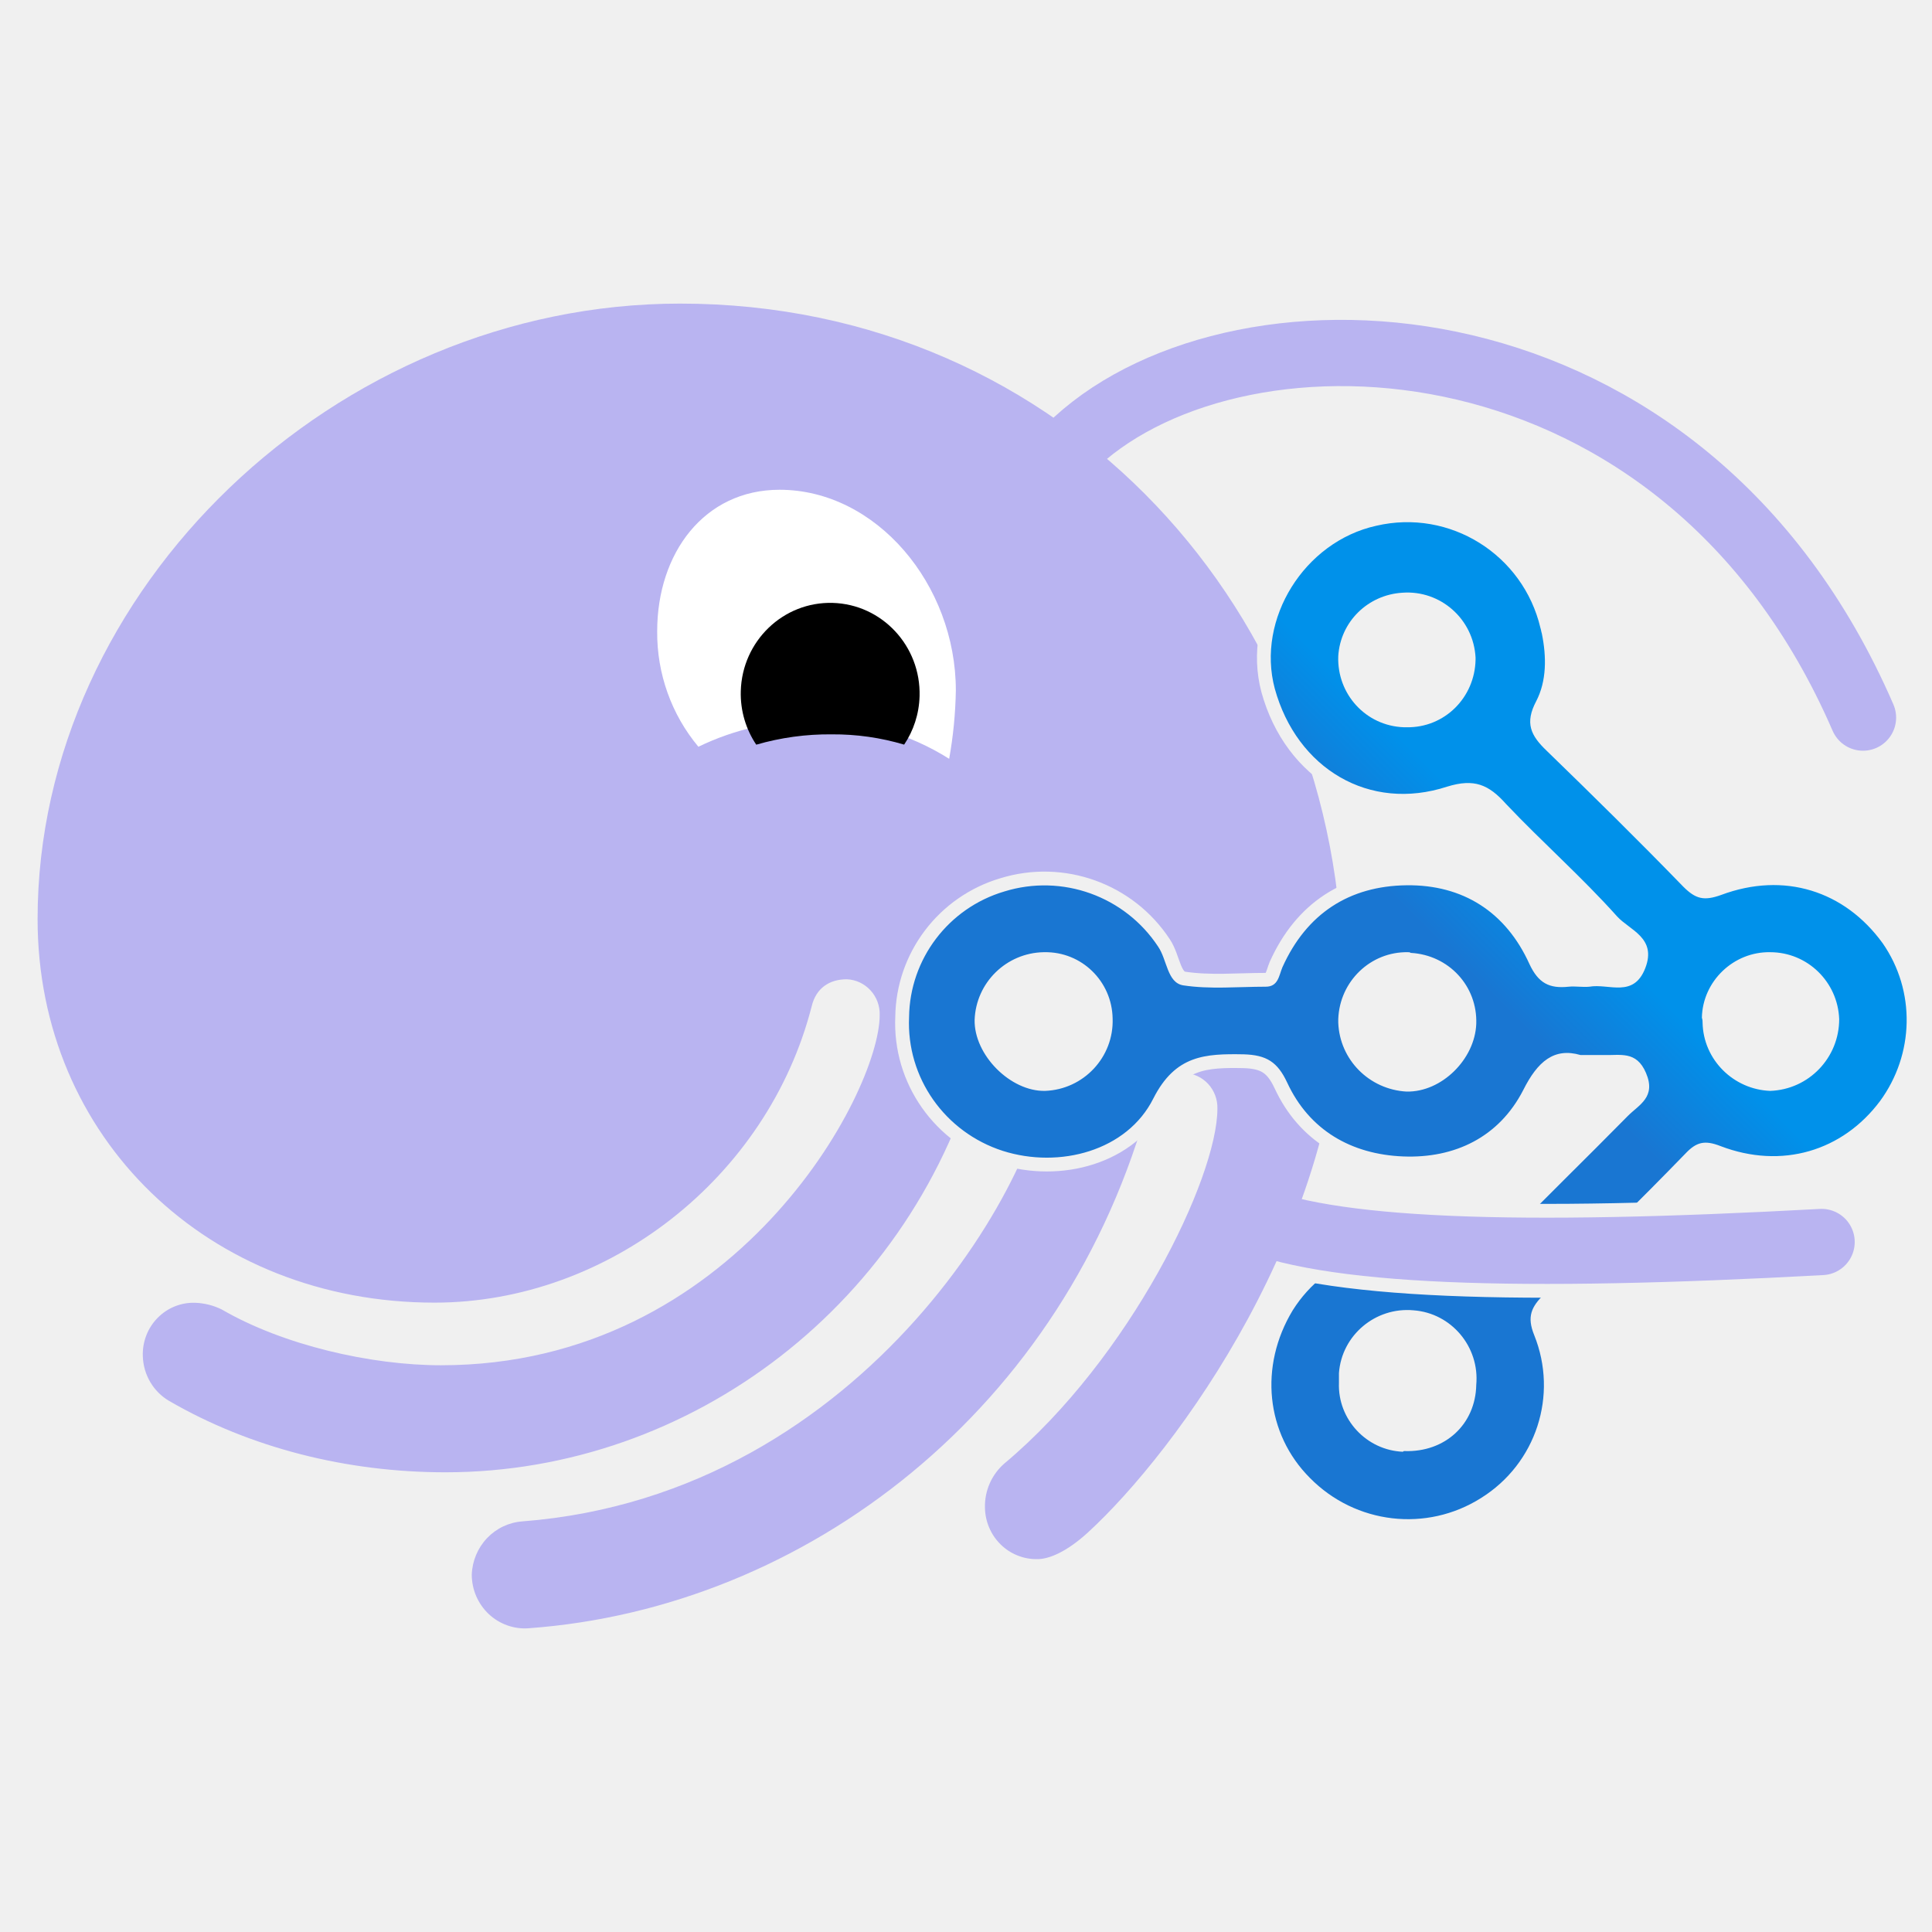
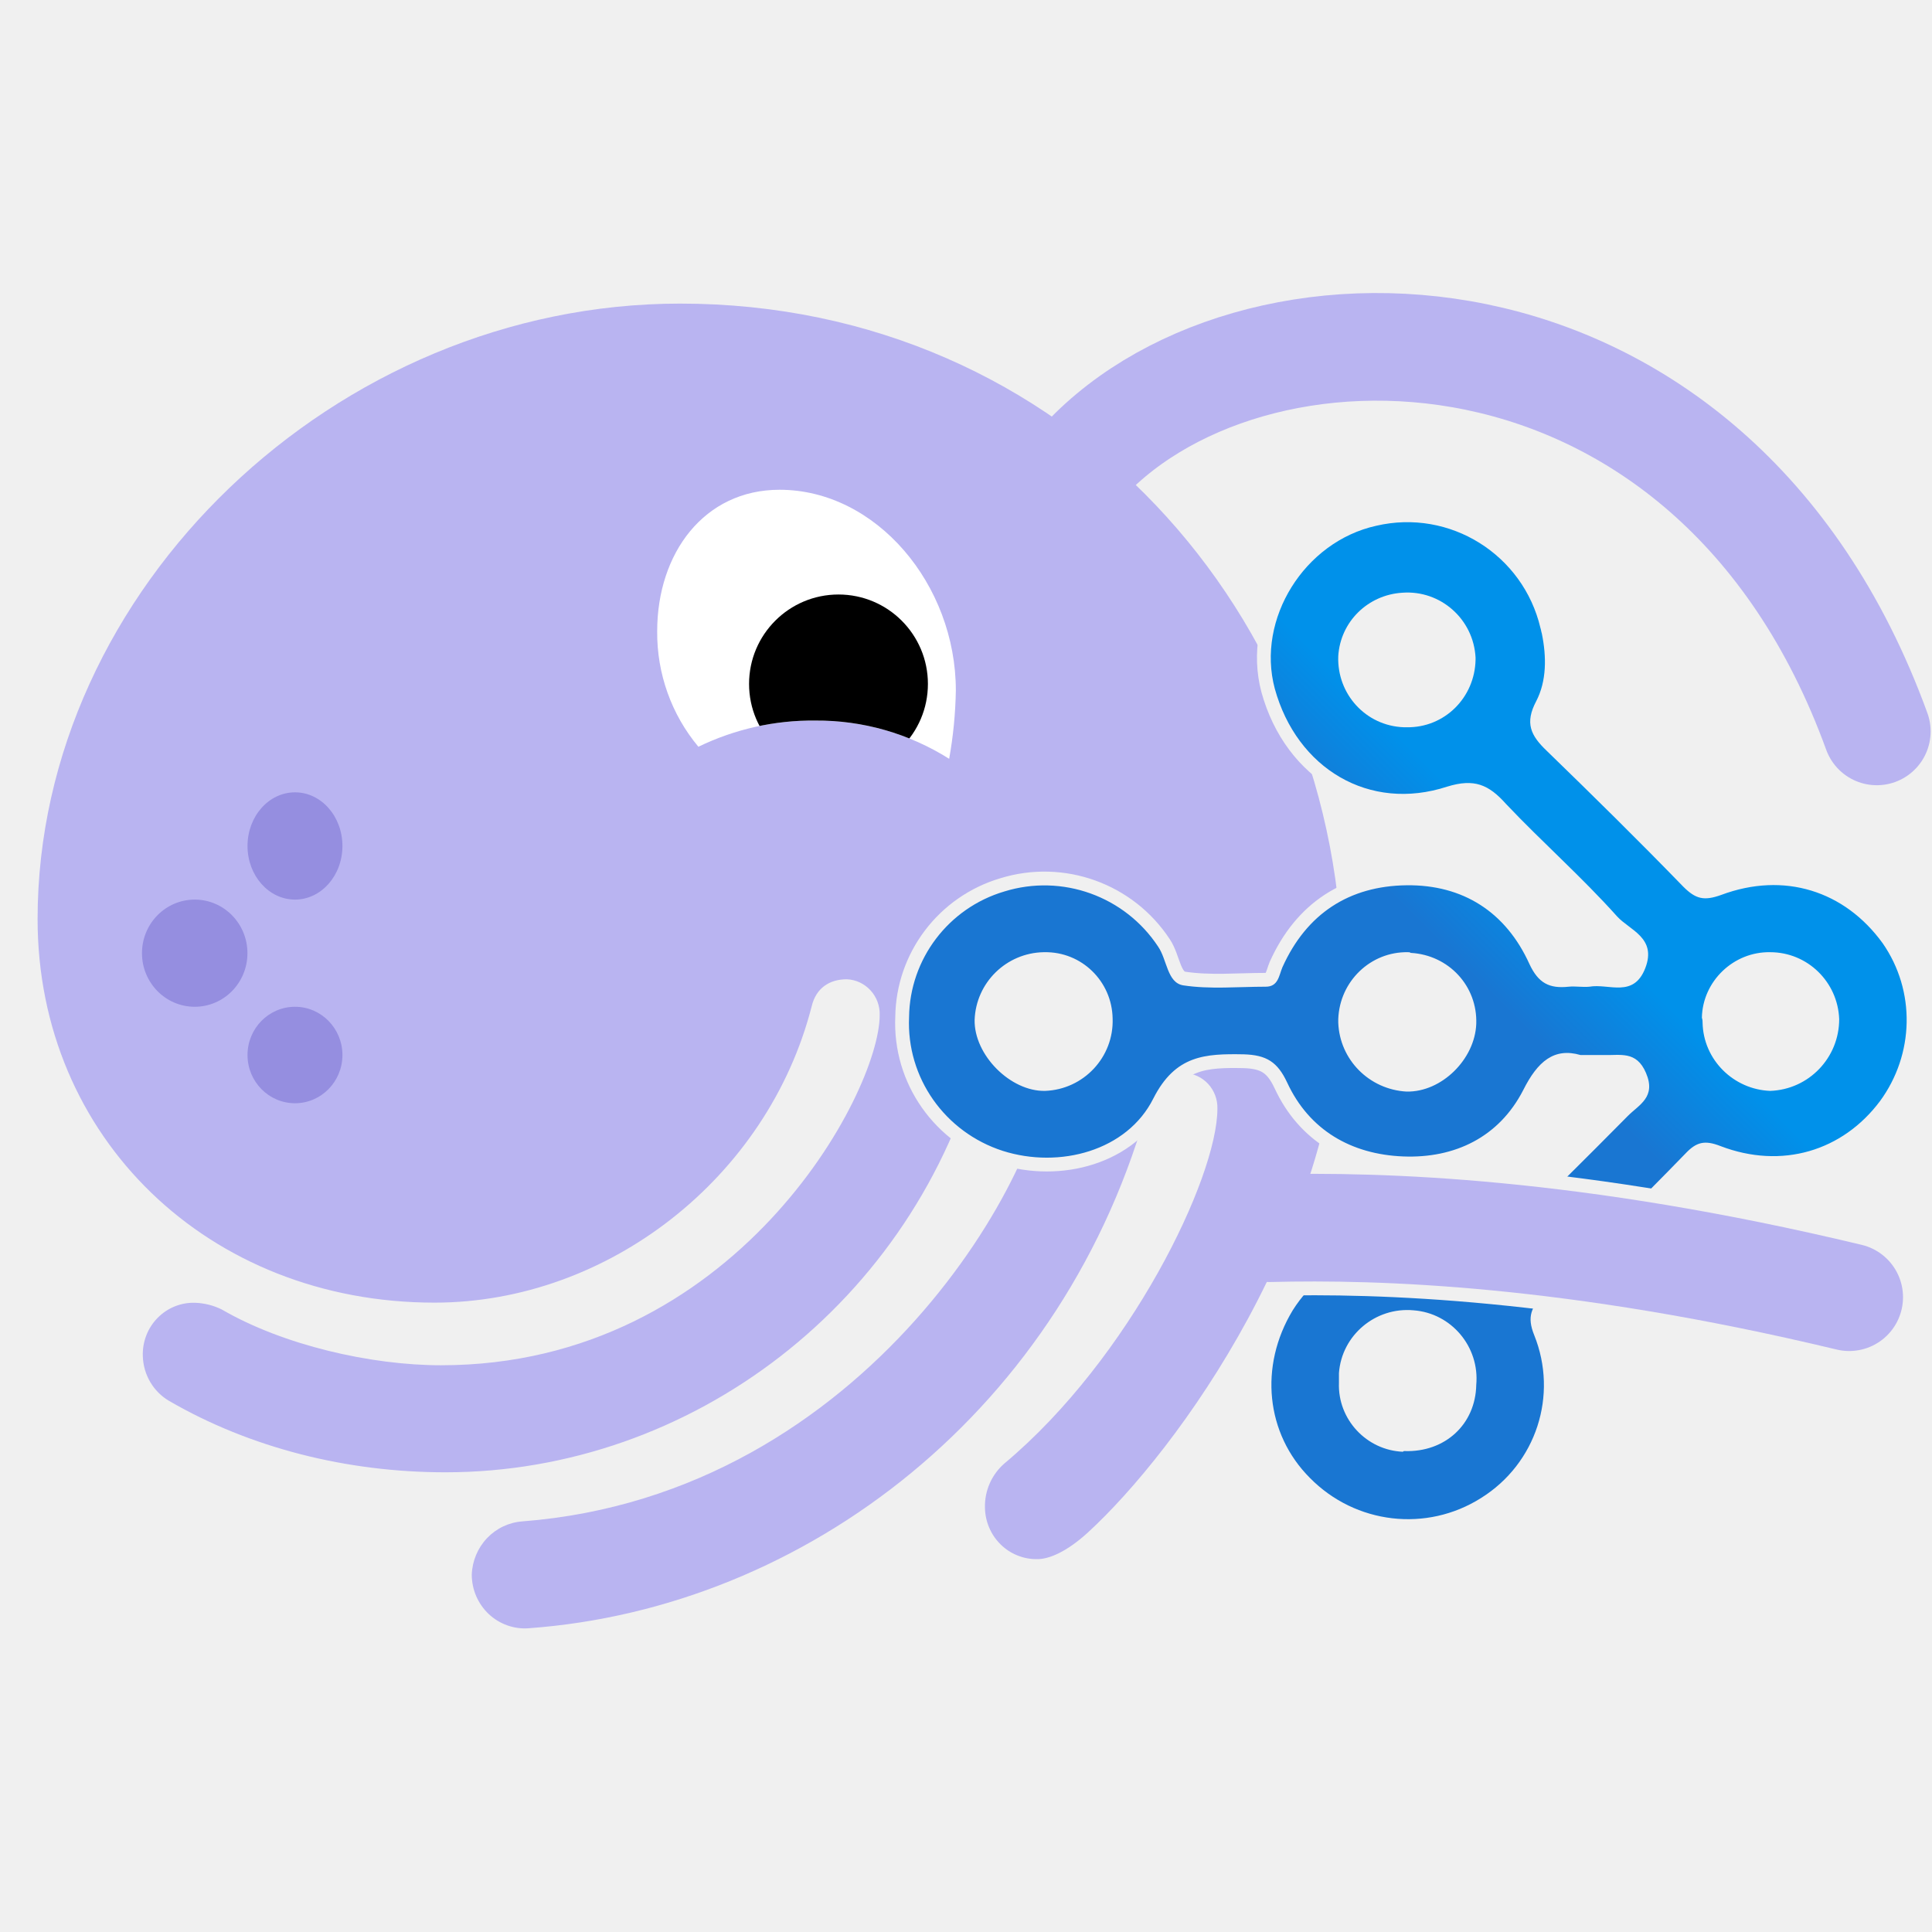
<svg xmlns="http://www.w3.org/2000/svg" viewBox="-1 -11 70 70" width="512" height="512">
  <defs>
    <path id="ray" transform="translate(50 26) rotate(0) scale(0.25) translate(-72.25 -72.3)" d="M97.3,77.2c-3.8-1.1-6.2,0.9-8.3,5.1c-3.5,6.8-9.9,9.9-17.4,9.6S58,88.1,54.8,81.2c-1.4-3-3-4-6.3-4.1 c-5.6-0.1-9.9,0.1-13.1,6.4c-3.8,7.6-13.6,10.2-21.8,7.6C5.2,88.4-0.4,80.5,0,71.7c0.1-8.4,5.7-15.8,13.8-18.2 c8.4-2.6,17.5,0.7,22.3,8c1.3,1.9,1.3,5.2,3.6,5.6c3.9,0.6,8,0.2,12,0.2c1.8,0,1.9-1.6,2.4-2.8c3.5-7.8,9.7-11.8,18-11.9 c8.2-0.1,14.4,3.9,17.8,11.4c1.3,2.8,2.9,3.6,5.7,3.3c1-0.1,2,0.1,3,0c2.8-0.5,6.4,1.7,8.1-2.7s-2.3-5.5-4.1-7.5 c-5.1-5.7-10.9-10.8-16.1-16.3C84,38,81.9,37.1,78,38.3C66.7,42,56.2,35.7,53,24.1C50.3,14,57.3,2.8,67.7,0.5 C78.4-2,89,4.7,91.5,15.3c0.1,0.3,0.1,0.5,0.2,0.8c0.7,3.4,0.7,6.9-0.8,9.8c-1.7,3.2-0.8,5,1.5,7.2c6.7,6.5,13.3,13,19.8,19.7 c1.8,1.8,3,2.1,5.5,1.2c9.1-3.4,17.9-0.6,23.4,7c4.8,6.9,4.6,16.1-0.4,22.9c-5.4,7.2-14.2,9.9-23.1,6.5c-2.3-0.9-3.5-0.6-5.1,1.1 c-6.7,6.9-13.6,13.7-20.5,20.4c-1.8,1.8-2.5,3.2-1.4,5.9c3.5,8.7,0.3,18.6-7.7,23.6c-7.9,5-18.2,3.8-24.8-2.9 c-6.4-6.4-7.4-16.2-2.5-24.3c4.9-7.8,14.5-11,23.1-7.8c3,1.1,4.7,0.5,6.9-1.7C91.7,98.4,98,92.3,104.2,86c1.6-1.6,4.1-2.7,2.6-6.2 c-1.4-3.3-3.8-2.5-6.2-2.6C99.8,77.2,98.9,77.2,97.3,77.2z M72.1,29.7c5.5,0.1,9.9-4.3,10-9.8c0-0.1,0-0.2,0-0.3 C81.8,14,77,9.8,71.5,10.2c-5,0.3-9,4.2-9.3,9.2c-0.2,5.5,4,10.1,9.5,10.3C71.8,29.7,72,29.7,72.1,29.7z M72.3,62.3 c-5.4-0.1-9.9,4.2-10.1,9.7c0,0.2,0,0.3,0,0.5c0.2,5.4,4.5,9.7,9.9,10c5.1,0.1,9.9-4.7,10.1-9.8c0.2-5.5-4-10-9.5-10.3 C72.6,62.3,72.4,62.3,72.3,62.3z M115,72.5c0.1,5.4,4.5,9.7,9.8,9.9c5.6-0.2,10-4.8,10-10.4c-0.2-5.4-4.6-9.7-10-9.7 c-5.3-0.1-9.8,4.2-9.9,9.5C115,72.1,115,72.3,115,72.5z M19.5,62.3c-5.4,0.1-9.8,4.4-10,9.8c-0.1,5.1,5.2,10.4,10.2,10.3 c5.6-0.2,10-4.9,9.8-10.5c-0.1-5.4-4.5-9.7-9.9-9.6C19.6,62.3,19.5,62.3,19.5,62.3z M71.8,134.6c5.9,0.2,10.3-3.9,10.4-9.6 c0.5-5.5-3.6-10.4-9.1-10.8c-5.5-0.5-10.4,3.6-10.8,9.1c0,0.5,0,0.9,0,1.4c-0.2,5.3,4,9.8,9.3,10 C71.6,134.6,71.7,134.6,71.8,134.6z" />
    <g id="ray-holes" transform="translate(50 26) rotate(0) scale(0.25) translate(-72.25 -72.3)">
      <circle cx="19.5" cy="72.3" r="12" />
      <circle cx="72.3" cy="72.3" r="12" />
      <circle cx="125" cy="72.3" r="12" />
      <circle cx="72.1" cy="19.9" r="12" />
      <circle cx="71.8" cy="124.4" r="12" />
    </g>
-     <path id="front-arm" d="M44 33 C47 34.4 54 34.6 65 34" fill="none" stroke-linecap="round" />
+     <path id="front-arm" d="M45 33.5 C49 33.4 56 33.6 66 36" fill="none" stroke-linecap="round" />
    <linearGradient id="ray-gradient" gradientUnits="userSpaceOnUse" x1="31.966" y1="112.54" x2="112.454" y2="32.051" gradientTransform="translate(50 26) rotate(0) scale(0.25) translate(-72.25 -72.3)">
      <stop offset="0.3" stop-color="#1976D2" />
      <stop offset="0.9" stop-color="#0091EA" />
    </linearGradient>
    <mask id="around-ray" maskUnits="userSpaceOnUse" x="-1" y="-11" width="70" height="70">
      <rect x="-1" y="-11" width="70" height="70" fill="white" />
      <use href="#ray" fill="black" stroke="black" stroke-width="4.0" stroke-linejoin="round" />
      <use href="#ray-holes" fill="black" />
    </mask>
    <mask id="around-arm" maskUnits="userSpaceOnUse" x="-1" y="-11" width="70" height="70">
      <rect x="-1" y="-11" width="70" height="70" fill="white" />
-       <use href="#front-arm" stroke="black" stroke-width="3.4" />
+       <use href="#front-arm" stroke="black" stroke-width="4.9" />
    </mask>
+     <clipPath id="eye">
+       <path d="M28.539 15.107C30.252 15.094 31.934 15.575 33.39 16.493C33.537 15.676 33.618 14.848 33.632 14.018C33.632 10.182 30.752 6.745 27.244 6.745C24.516 6.745 22.811 9.039 22.811 11.873C22.798 13.404 23.328 14.889 24.304 16.056C25.626 15.416 27.074 15.091 28.539 15.107Z" />
+     </clipPath>
  </defs>
  <g mask="url(#around-ray)">
-     <path d="M38 5 C44 -0.5 60 0 66.5 15" fill="none" stroke="#B9B4F1" stroke-width="2.4" stroke-linecap="round" />
+     <path d="M38 6 C44 -1 61 -1 67 15.5" fill="none" stroke="#B9B4F1" stroke-width="3.9" stroke-linecap="round" />
    <path d="M16.093 46.055C16.094 46.323 16.149 46.588 16.255 46.834C16.362 47.079 16.517 47.3 16.71 47.482C16.904 47.664 17.133 47.803 17.383 47.891C17.632 47.98 17.897 48.015 18.16 47.994C28.172 47.267 37.627 40.077 40.646 28.846C40.804 28.2 41.282 27.876 41.918 27.876C42.244 27.889 42.552 28.032 42.775 28.274C42.998 28.517 43.118 28.838 43.109 29.169C43.109 31.674 39.937 38.218 35.401 42.016C35.17 42.214 34.986 42.461 34.862 42.741C34.738 43.021 34.678 43.325 34.687 43.632C34.691 43.881 34.745 44.127 34.843 44.355C34.941 44.584 35.083 44.79 35.26 44.963C35.437 45.136 35.646 45.271 35.875 45.361C36.104 45.452 36.348 45.496 36.593 45.49C36.991 45.49 37.627 45.248 38.422 44.52C41.593 41.611 47.639 33.45 47.639 24.481C47.639 11.331 37.622 0 23.642 0C11.168 0 0.362 10.343 0.362 22.301C0.362 30.219 6.559 36.197 14.742 36.197C21.02 36.197 26.821 31.674 28.411 25.451C28.569 24.805 29.045 24.481 29.681 24.481C30.007 24.494 30.316 24.638 30.538 24.88C30.762 25.122 30.882 25.443 30.873 25.775C30.873 28.603 25.629 38.466 14.981 38.466C12.438 38.466 9.261 37.739 7.035 36.445C6.737 36.298 6.413 36.216 6.082 36.203C5.828 36.193 5.576 36.236 5.34 36.33C5.104 36.424 4.89 36.567 4.711 36.749C4.531 36.931 4.391 37.149 4.299 37.389C4.207 37.629 4.165 37.885 4.175 38.142C4.185 38.472 4.278 38.793 4.445 39.076C4.612 39.359 4.847 39.594 5.128 39.758C8.069 41.463 11.565 42.344 15.14 42.344C24.039 42.344 32.144 36.203 34.528 27.154C34.687 26.508 35.164 26.184 35.799 26.184C36.125 26.198 36.433 26.341 36.656 26.583C36.879 26.825 36.999 27.146 36.991 27.478C36.991 31.194 30.476 43.153 17.922 44.123C17.436 44.159 16.98 44.377 16.643 44.733C16.306 45.09 16.11 45.56 16.093 46.055Z" fill="#B9B4F1" />
+     <g fill="#958EE0" transform="matrix(2.962 0 0 3.0104 -5.6008 -6.18)">
+       <path d="M5.162 11.677C5.482 11.677 5.742 11.417 5.742 11.097C5.742 10.776 5.482 10.516 5.162 10.516C4.841 10.516 4.581 10.776 4.581 11.097C4.581 11.417 4.841 11.677 5.162 11.677Z" />
+       <path d="M5.162 9.226C5.482 9.226 5.742 8.937 5.742 8.581C5.742 8.224 5.482 7.935 5.162 7.935C4.841 7.935 4.581 8.224 4.581 8.581C4.581 8.937 4.841 9.226 5.162 9.226Z" />
+       <path d="M3.935 10.516C4.292 10.516 4.58 10.227 4.58 9.871C4.58 9.515 4.292 9.226 3.935 9.226C3.579 9.226 3.29 9.515 3.29 9.871C3.29 10.227 3.579 10.516 3.935 10.516Z" />
+     </g>
    <path d="M28.539 15.107C30.252 15.094 31.934 15.575 33.39 16.493C33.537 15.676 33.618 14.848 33.632 14.018C33.632 10.182 30.752 6.745 27.244 6.745C24.516 6.745 22.811 9.039 22.811 11.873C22.798 13.404 23.328 14.889 24.304 16.056C25.626 15.416 27.074 15.091 28.539 15.107Z" fill="white" />
-     <path d="M28.57 10.344C30.358 10.395 31.768 11.908 31.718 13.723C31.7 14.375 31.496 14.977 31.159 15.479C30.312 15.227 29.43 15.1 28.539 15.107C27.61 15.097 26.688 15.224 25.8 15.481C25.43 14.929 25.22 14.258 25.24 13.539C25.29 11.724 26.781 10.294 28.57 10.344Z" fill="black" transform="translate(0.6 0.5)" />
+     <circle cx="29.38" cy="13.78" r="3.24" fill="black" clip-path="url(#eye)" />
  </g>
  <use href="#ray" fill="url(#ray-gradient)" mask="url(#around-arm)" />
-   <use href="#front-arm" stroke="#B9B4F1" stroke-width="2.4" />
+   <use href="#front-arm" stroke="#B9B4F1" stroke-width="3.9" />
</svg>
